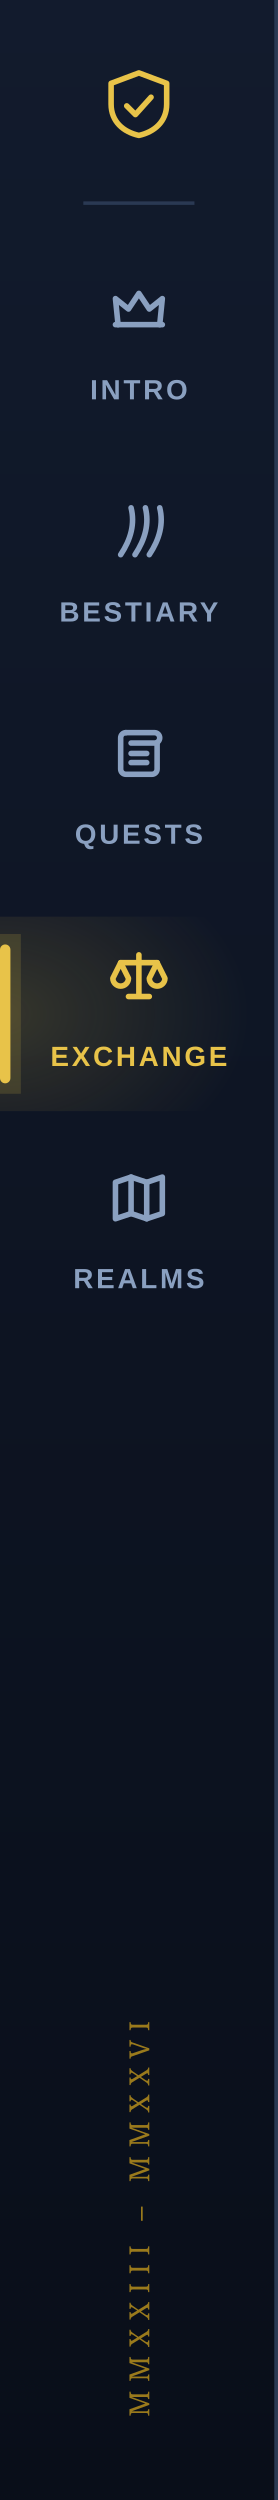
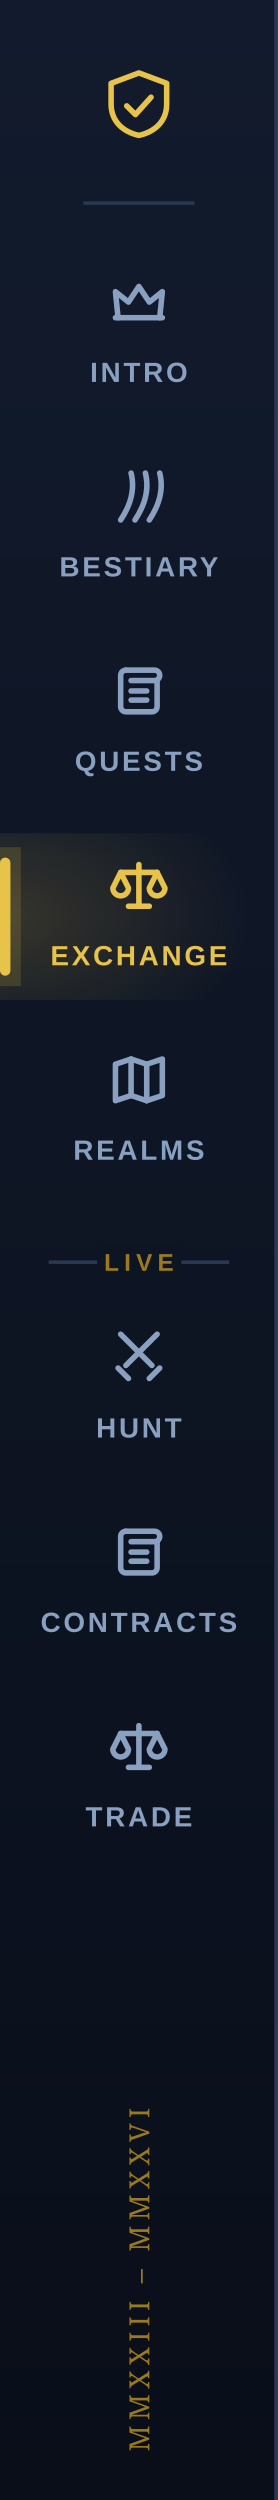
<svg xmlns="http://www.w3.org/2000/svg" width="80" height="720" viewBox="0 0 80 720">
  <defs>
    <linearGradient id="bg" x1="0" y1="0" x2="0" y2="1">
      <stop offset="0" stop-color="#121b2d" />
      <stop offset="1" stop-color="#090e19" />
    </linearGradient>
    <radialGradient id="wash" cx="0" cy="0.5" r="0.9">
      <stop offset="0" stop-color="#e8c349" stop-opacity="0.18" />
      <stop offset="1" stop-color="#e8c349" stop-opacity="0" />
    </radialGradient>
  </defs>
  <rect width="80" height="720" fill="url(#bg)" />
  <rect x="79" y="0" width="1" height="720" fill="#2a3953" />
  <g transform="translate(28,18) scale(1)" fill="none" stroke="#e8c349" stroke-width="1.600" stroke-linecap="round" stroke-linejoin="round">
    <path d="M12 3l8 3v6c0 5-3.5 8-8 9-4.5-1-8-4-8-9V6z" />
    <path d="M8.5 12.5l2.5 2.5 4.5-5" />
  </g>
  <rect x="24" y="58" width="32" height="1" fill="#2a3953" />
-   <g transform="translate(31,80) scale(0.75)" fill="none" stroke="#8aa0c0" stroke-width="2.133" stroke-linecap="round" stroke-linejoin="round">
+   <g transform="translate(31,78) scale(0.75)" fill="none" stroke="#8aa0c0" stroke-width="2.133" stroke-linecap="round" stroke-linejoin="round">
    <path d="M3 18h18" />
    <path d="M4 18L3 8l5 4 4-6 4 6 5-4-1 10" />
  </g>
-   <text x="40" y="115" text-anchor="middle" font-family="Segoe UI,Arial,sans-serif" font-size="8" font-weight="600" letter-spacing="0.8" fill="#8aa0c0">INTRO</text>
-   <g transform="translate(31,144) scale(0.75)" fill="none" stroke="#8aa0c0" stroke-width="2.133" stroke-linecap="round" stroke-linejoin="round">
+   <text x="40" y="110" text-anchor="middle" font-family="Segoe UI,Arial,sans-serif" font-size="8" font-weight="600" letter-spacing="0.8" fill="#8aa0c0">INTRO</text>
+   <g transform="translate(31,134) scale(0.75)" fill="none" stroke="#8aa0c0" stroke-width="2.133" stroke-linecap="round" stroke-linejoin="round">
    <path d="M9 3c1.5 6 0 12-4 18" />
    <path d="M14.5 3c1.5 6 0 12-4 18" />
    <path d="M20 3c1.5 6 0 12-4 18" />
  </g>
-   <text x="40" y="179" text-anchor="middle" font-family="Segoe UI,Arial,sans-serif" font-size="8" font-weight="600" letter-spacing="0.8" fill="#8aa0c0">BESTIARY</text>
-   <g transform="translate(31,208) scale(0.75)" fill="none" stroke="#8aa0c0" stroke-width="2.133" stroke-linecap="round" stroke-linejoin="round">
+   <text x="40" y="166" text-anchor="middle" font-family="Segoe UI,Arial,sans-serif" font-size="8" font-weight="600" letter-spacing="0.8" fill="#8aa0c0">BESTIARY</text>
+   <g transform="translate(31,190) scale(0.75)" fill="none" stroke="#8aa0c0" stroke-width="2.133" stroke-linecap="round" stroke-linejoin="round">
    <path d="M7 4h11a2 2 0 010 4H9" />
    <path d="M7 4a2 2 0 00-2 2v12a2 2 0 002 2h10a2 2 0 002-2V8" />
    <path d="M9 12h6M9 15.5h6" />
  </g>
-   <text x="40" y="243" text-anchor="middle" font-family="Segoe UI,Arial,sans-serif" font-size="8" font-weight="600" letter-spacing="0.8" fill="#8aa0c0">QUESTS</text>
-   <rect x="0" y="264" width="80" height="56" fill="url(#wash)" />
-   <rect x="0" y="269" width="6" height="46" fill="#e8c349" opacity="0.16" />
-   <rect x="0" y="272" width="3" height="40" rx="1.5" fill="#e8c349" />
-   <g transform="translate(31,272) scale(0.75)" fill="none" stroke="#e8c349" stroke-width="2.133" stroke-linecap="round" stroke-linejoin="round">
+   <text x="40" y="222" text-anchor="middle" font-family="Segoe UI,Arial,sans-serif" font-size="8" font-weight="600" letter-spacing="0.8" fill="#8aa0c0">QUESTS</text>
+   <rect x="0" y="240" width="80" height="48" fill="url(#wash)" />
+   <rect x="0" y="244" width="6" height="40" fill="#e8c349" opacity="0.16" />
+   <rect x="0" y="247" width="3" height="34" rx="1.5" fill="#e8c349" />
+   <g transform="translate(31,246) scale(0.75)" fill="none" stroke="#e8c349" stroke-width="2.133" stroke-linecap="round" stroke-linejoin="round">
    <path d="M12 4v16M8 20h8M5 7h14" />
    <path d="M5 7l-3 6a3 3 0 006 0z" />
    <path d="M19 7l-3 6a3 3 0 006 0z" />
  </g>
-   <text x="40" y="307" text-anchor="middle" font-family="Segoe UI,Arial,sans-serif" font-size="8" font-weight="600" letter-spacing="0.8" fill="#e8c349">EXCHANGE</text>
-   <g transform="translate(31,336) scale(0.75)" fill="none" stroke="#8aa0c0" stroke-width="2.133" stroke-linecap="round" stroke-linejoin="round">
+   <text x="40" y="278" text-anchor="middle" font-family="Segoe UI,Arial,sans-serif" font-size="8" font-weight="600" letter-spacing="0.8" fill="#e8c349">EXCHANGE</text>
+   <g transform="translate(31,302) scale(0.75)" fill="none" stroke="#8aa0c0" stroke-width="2.133" stroke-linecap="round" stroke-linejoin="round">
    <path d="M3 6l6-2 6 2 6-2v14l-6 2-6-2-6 2z" />
    <path d="M9 4v14M15 6v14" />
  </g>
-   <text x="40" y="371" text-anchor="middle" font-family="Segoe UI,Arial,sans-serif" font-size="8" font-weight="600" letter-spacing="0.8" fill="#8aa0c0">REALMS</text>
-   <text transform="translate(43,696) rotate(-90)" font-family="Georgia,serif" font-size="8" letter-spacing="2.5" fill="#9a7a1c">MMXXIII – MMXXVI</text>
+   <text x="40" y="334" text-anchor="middle" font-family="Segoe UI,Arial,sans-serif" font-size="8" font-weight="600" letter-spacing="0.8" fill="#8aa0c0">REALMS</text>
+   <rect x="14" y="363" width="52" height="1" fill="#2a3953" />
+   <text x="40" y="366" text-anchor="middle" font-family="Segoe UI,Arial,sans-serif" font-size="7" font-weight="700" letter-spacing="1.5" fill="#9a7a1c" stroke="#0d1422" stroke-width="5" paint-order="stroke">LIVE</text>
+   <g transform="translate(31,382) scale(0.75)" fill="none" stroke="#8aa0c0" stroke-width="2.133" stroke-linecap="round" stroke-linejoin="round">
+     <path d="M5 3l12 12" />
+     <path d="M19 3L7 15" />
+     <path d="M4 16l4 4" />
+     <path d="M16 20l4-4" />
+   </g>
+   <text x="40" y="414" text-anchor="middle" font-family="Segoe UI,Arial,sans-serif" font-size="8" font-weight="600" letter-spacing="0.8" fill="#8aa0c0">HUNT</text>
+   <g transform="translate(31,438) scale(0.75)" fill="none" stroke="#8aa0c0" stroke-width="2.133" stroke-linecap="round" stroke-linejoin="round">
+     <path d="M7 4h11a2 2 0 010 4H9" />
+     <path d="M7 4a2 2 0 00-2 2v12a2 2 0 002 2h10a2 2 0 002-2V8" />
+     <path d="M9 12h6M9 15.5h6" />
+   </g>
+   <text x="40" y="470" text-anchor="middle" font-family="Segoe UI,Arial,sans-serif" font-size="8" font-weight="600" letter-spacing="0.8" fill="#8aa0c0">CONTRACTS</text>
+   <g transform="translate(31,494) scale(0.75)" fill="none" stroke="#8aa0c0" stroke-width="2.133" stroke-linecap="round" stroke-linejoin="round">
+     <path d="M12 4v16M8 20h8M5 7h14" />
+     <path d="M5 7l-3 6a3 3 0 006 0z" />
+     <path d="M19 7l-3 6a3 3 0 006 0z" />
+   </g>
+   <text x="40" y="526" text-anchor="middle" font-family="Segoe UI,Arial,sans-serif" font-size="8" font-weight="600" letter-spacing="0.8" fill="#8aa0c0">TRADE</text>
+   <text transform="translate(43,706) rotate(-90)" font-family="Georgia,serif" font-size="8" letter-spacing="1.5" fill="#9a7a1c">MMXXIII – MMXXVI</text>
</svg>
